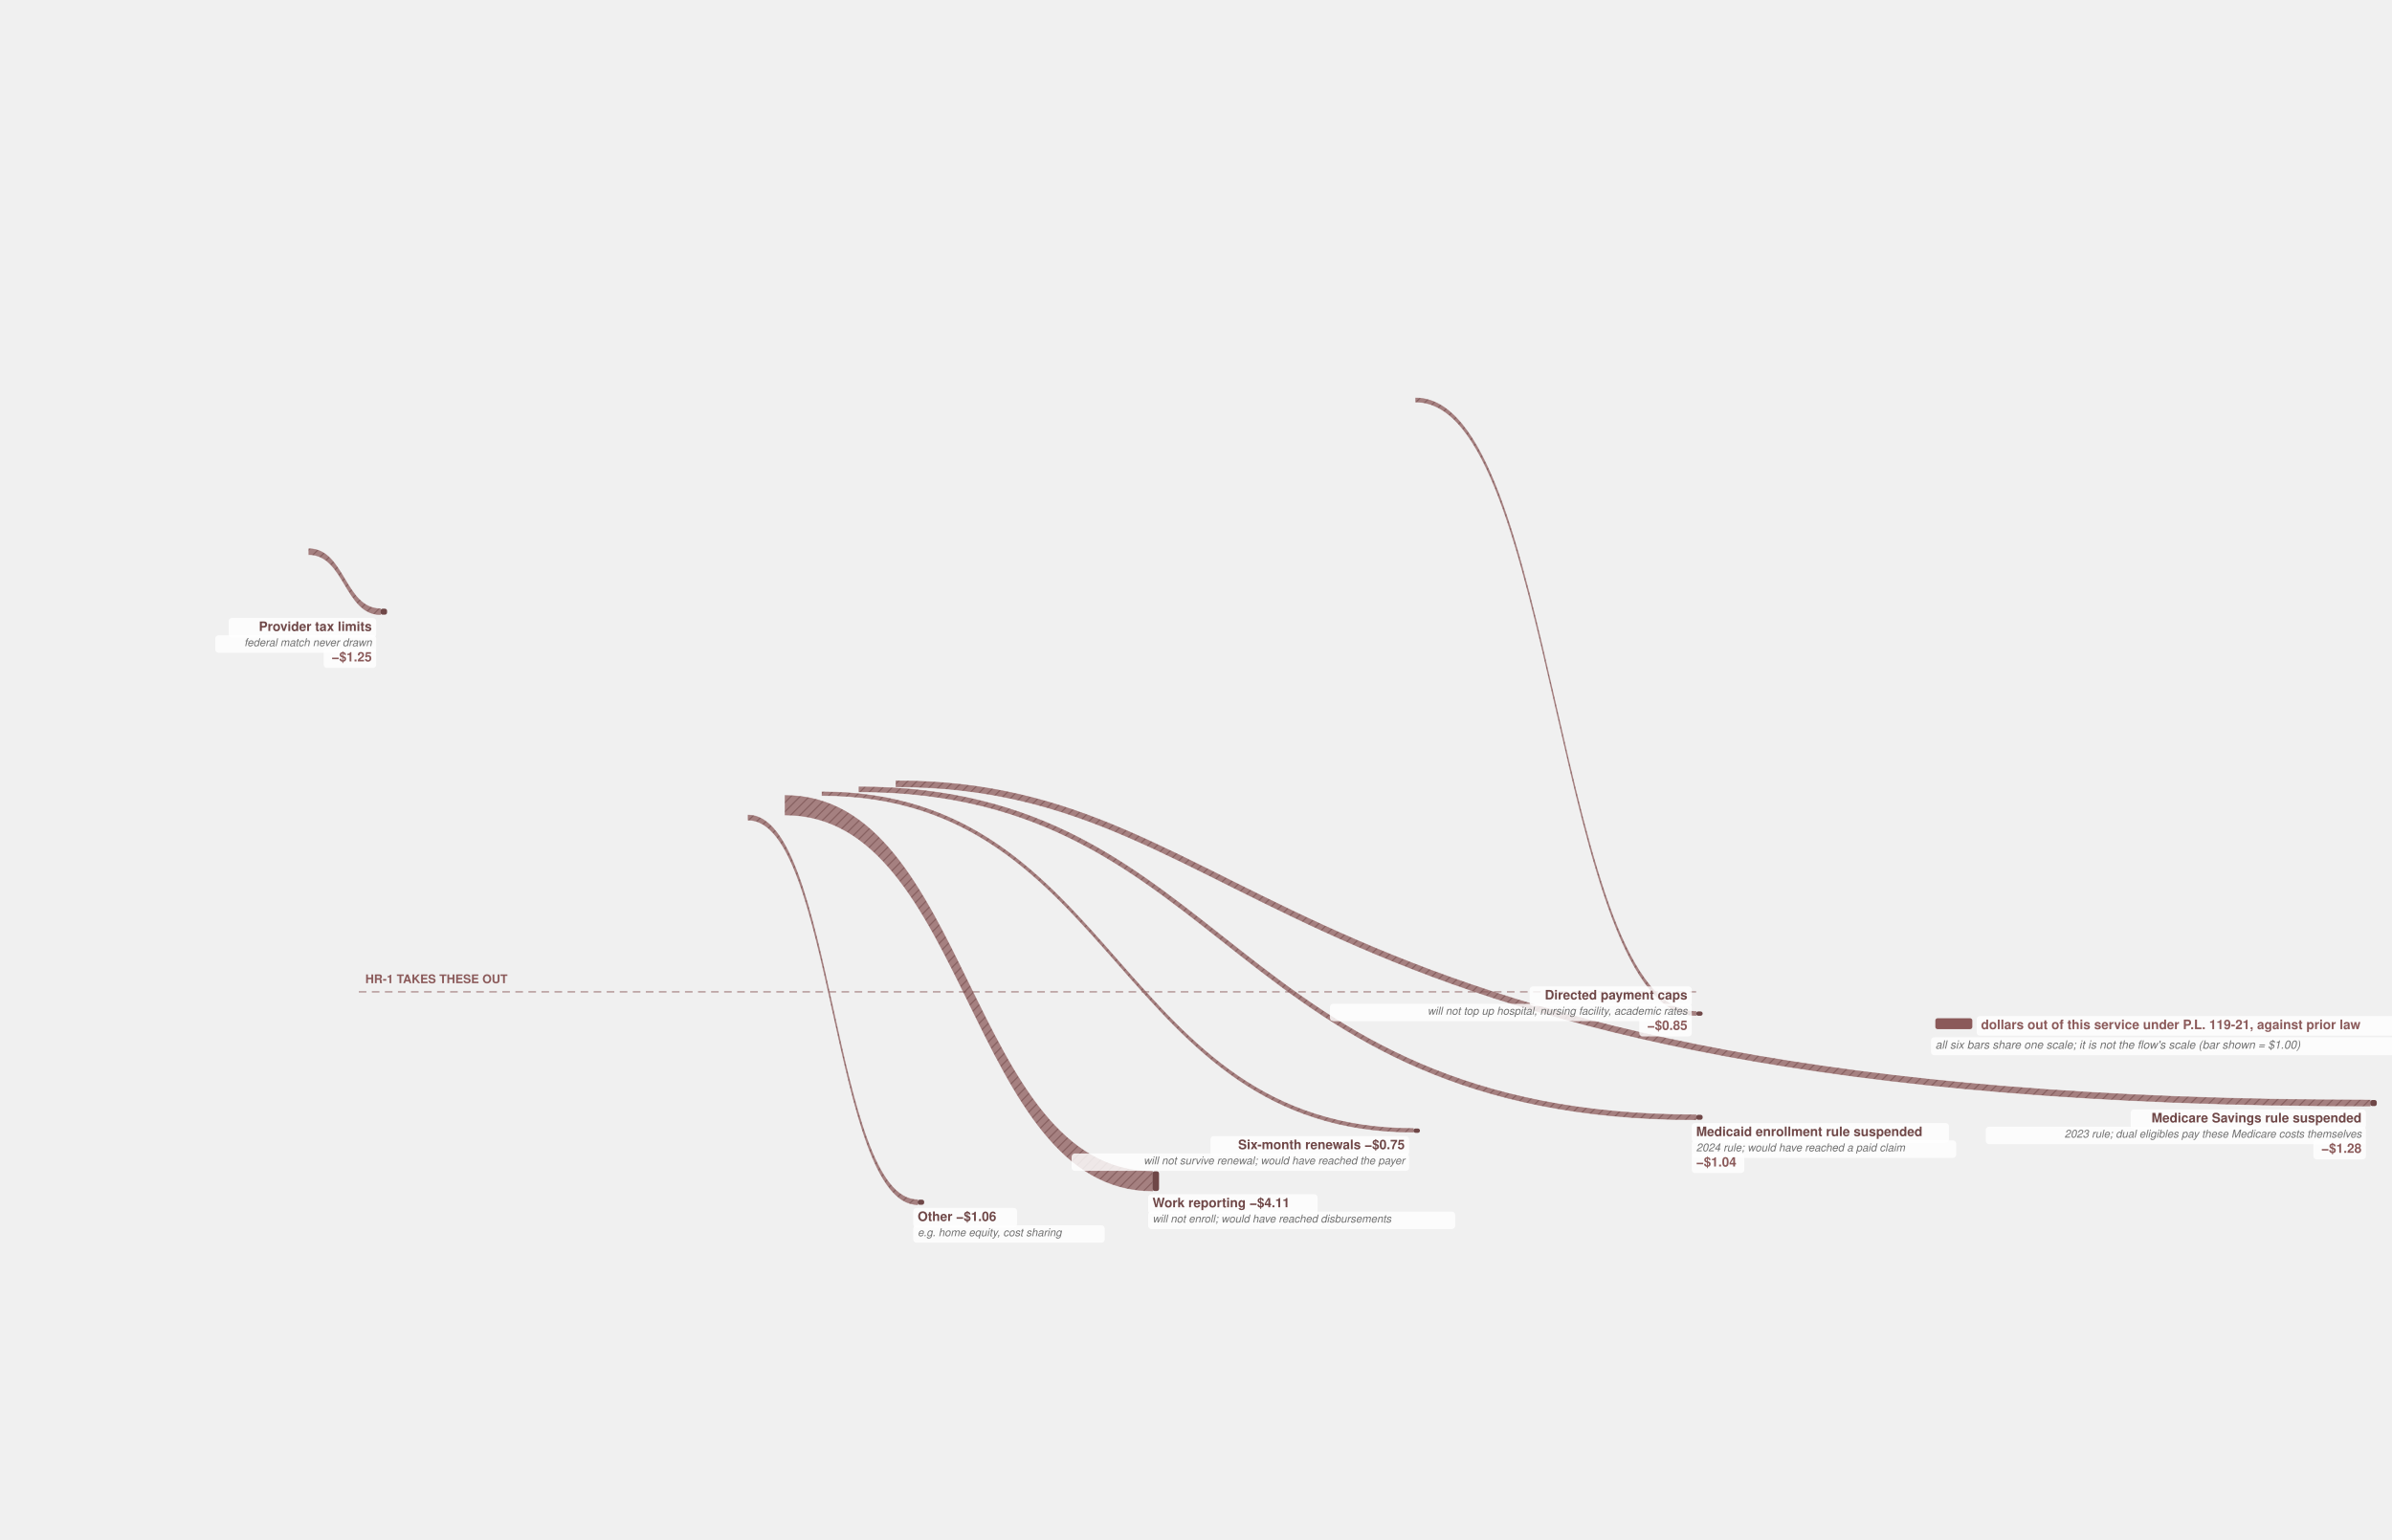
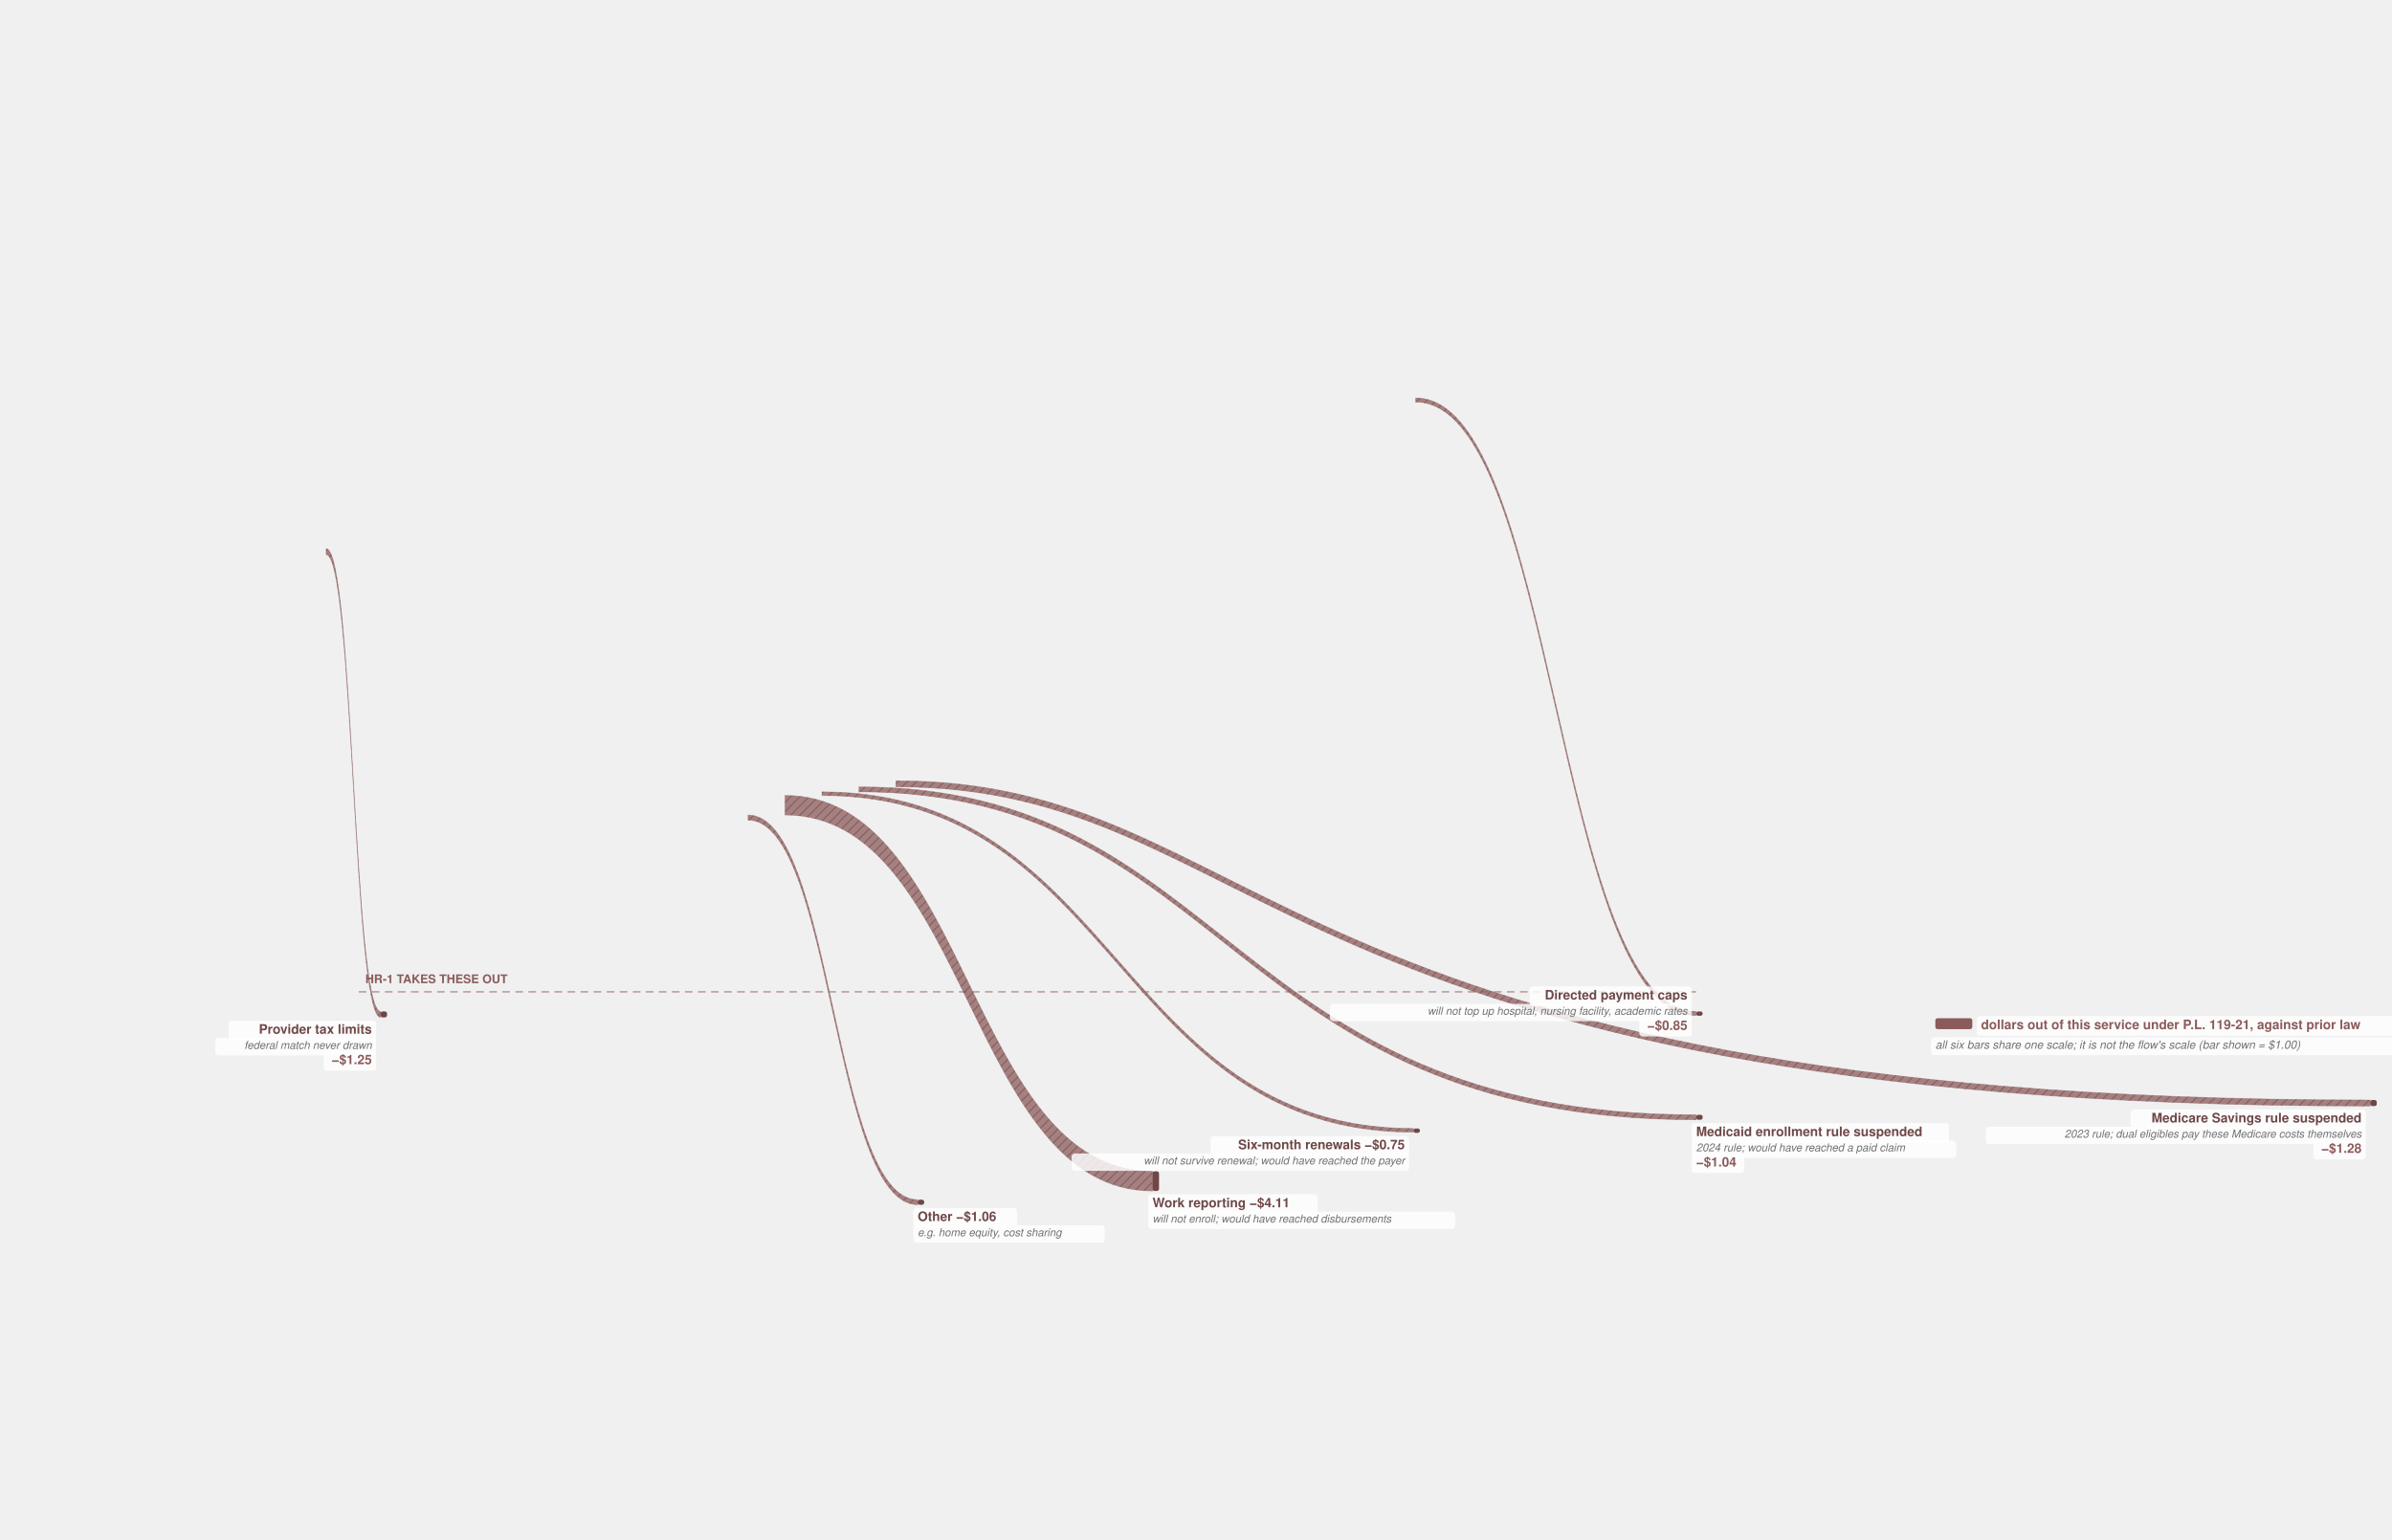
<svg xmlns="http://www.w3.org/2000/svg" viewBox="0 0 2200 1416" width="100%">
  <g id="baseline" display="none">
</g>
  <g id="overlay-hr1">
    <defs>
      <pattern id="hr1hatch" width="6" height="6" patternUnits="userSpaceOnUse" patternTransform="rotate(45)">
        <line x1="0" y1="0" x2="0" y2="6" stroke="#6f4747" stroke-width="2.1" stroke-opacity="0.55" />
      </pattern>
    </defs>
    <line x1="330" y1="912.5" x2="1560" y2="912.5" stroke="#8B5A5A" stroke-width="1.1" stroke-dasharray="7 5" stroke-opacity="0.7" />
    <text x="336.0" y="904.5" font-family="Segoe UI, Helvetica, Arial, sans-serif" font-size="11" fill="#8B5A5A" text-anchor="start" font-weight="bold">HR-1 TAKES THESE OUT</text>
-     <path d="M284.0,504.8 C317.0,504.8 317.0,560.0 350.0,560.0 L350.0,565.5 C317.0,565.5 317.0,510.3 284.0,510.3 Z" fill="#8B5A5A" fill-opacity="0.74" stroke="#8B5A5A" stroke-opacity="0.45" stroke-width="0.6" />
-     <path d="M284.0,504.8 C317.0,504.8 317.0,560.0 350.0,560.0 L350.0,565.5 C317.0,565.5 317.0,510.3 284.0,510.3 Z" fill="url(#hr1hatch)" />
-     <rect x="350.0" y="560.0" width="6.0" height="5.5" rx="2" fill="#6f4747" fill-opacity="1.0" />
-     <rect x="210.3" y="568.5" width="135.7" height="18.0" rx="3" fill="#ffffff" fill-opacity="0.82" />
-     <text x="342.0" y="580.5" font-family="Segoe UI, Helvetica, Arial, sans-serif" font-size="12" fill="#6f4747" text-anchor="end" font-weight="bold">Provider tax limits</text>
-     <rect x="198.0" y="584.5" width="148.0" height="16.0" rx="3" fill="#ffffff" fill-opacity="0.82" />
-     <text x="342.0" y="594.5" font-family="Segoe UI, Helvetica, Arial, sans-serif" font-size="10" fill="#6f6f6f" text-anchor="end" font-weight="normal" font-style="italic">federal match never drawn</text>
-     <rect x="297.7" y="596.5" width="48.3" height="18.0" rx="3" fill="#ffffff" fill-opacity="0.82" />
-     <text x="342.0" y="608.5" font-family="Segoe UI, Helvetica, Arial, sans-serif" font-size="12" fill="#8B5A5A" text-anchor="end" font-weight="bold">−$1.25</text>
-     <path d="M688.0,749.8 C766.0,749.8 766.0,1103.7 844.0,1103.7 L844.0,1108.3 C766.0,1108.3 766.0,754.5 688.0,754.5 Z" fill="#8B5A5A" fill-opacity="0.74" stroke="#8B5A5A" stroke-opacity="0.45" stroke-width="0.6" />
+     <path d="M300.0,504.8 C325.0,504.8 325.0,930.5 350.0,930.5 L350.0,936.0 C325.0,936.0 325.0,510.3 300.0,510.3 Z" fill="#8B5A5A" fill-opacity="0.74" stroke="#8B5A5A" stroke-opacity="0.45" stroke-width="0.6" data-trace="Provider tax limits" data-kind="provision" data-val="1.2499" />
+     <path d="M300.0,504.8 C325.0,504.8 325.0,930.5 350.0,930.5 L350.0,936.0 C325.0,936.0 325.0,510.3 300.0,510.3 Z" fill="url(#hr1hatch)" />
+     <rect x="350.0" y="930.5" width="6.0" height="5.5" rx="2" fill="#6f4747" fill-opacity="1.0" />
+     <rect x="210.3" y="939.0" width="135.7" height="18.0" rx="3" fill="#ffffff" fill-opacity="0.82" />
+     <text x="342.0" y="951.0" font-family="Segoe UI, Helvetica, Arial, sans-serif" font-size="12" fill="#6f4747" text-anchor="end" font-weight="bold">Provider tax limits</text>
+     <rect x="198.0" y="955.0" width="148.0" height="16.0" rx="3" fill="#ffffff" fill-opacity="0.82" />
+     <text x="342.0" y="965.0" font-family="Segoe UI, Helvetica, Arial, sans-serif" font-size="10" fill="#6f6f6f" text-anchor="end" font-weight="normal" font-style="italic">federal match never drawn</text>
+     <rect x="297.7" y="967.0" width="48.3" height="18.0" rx="3" fill="#ffffff" fill-opacity="0.82" />
+     <text x="342.0" y="979.0" font-family="Segoe UI, Helvetica, Arial, sans-serif" font-size="12" fill="#8B5A5A" text-anchor="end" font-weight="bold">−$1.25</text>
+     <path d="M688.0,749.8 C766.0,749.8 766.0,1103.7 844.0,1103.7 L844.0,1108.3 C766.0,1108.3 766.0,754.5 688.0,754.5 Z" fill="#8B5A5A" fill-opacity="0.74" stroke="#8B5A5A" stroke-opacity="0.45" stroke-width="0.6" data-trace="Everything else" data-kind="provision" data-val="1.0587" />
    <path d="M688.0,749.8 C766.0,749.8 766.0,1103.7 844.0,1103.7 L844.0,1108.3 C766.0,1108.3 766.0,754.5 688.0,754.5 Z" fill="url(#hr1hatch)" />
    <rect x="844.0" y="1103.7" width="6.0" height="4.7" rx="2" fill="#6f4747" fill-opacity="1.0" />
    <rect x="840.0" y="1111.3" width="95.4" height="18.0" rx="3" fill="#ffffff" fill-opacity="0.82" />
    <text x="844.0" y="1123.3" font-family="Segoe UI, Helvetica, Arial, sans-serif" font-size="12" fill="#6f4747" text-anchor="start" font-weight="bold">Other  −$1.06</text>
    <rect x="840.0" y="1127.3" width="176.0" height="16.0" rx="3" fill="#ffffff" fill-opacity="0.82" />
    <text x="844.0" y="1137.3" font-family="Segoe UI, Helvetica, Arial, sans-serif" font-size="10" fill="#6f6f6f" text-anchor="start" font-weight="normal" font-style="italic">e.g. home equity, cost sharing</text>
-     <path d="M722.0,731.8 C891.0,731.8 891.0,1077.6 1060.0,1077.6 L1060.0,1095.7 C891.0,1095.7 891.0,749.8 722.0,749.8 Z" fill="#8B5A5A" fill-opacity="0.74" stroke="#8B5A5A" stroke-opacity="0.45" stroke-width="0.6" />
+     <path d="M722.0,731.8 C891.0,731.8 891.0,1077.6 1060.0,1077.6 L1060.0,1095.7 C891.0,1095.7 891.0,749.8 722.0,749.8 Z" fill="#8B5A5A" fill-opacity="0.74" stroke="#8B5A5A" stroke-opacity="0.45" stroke-width="0.6" data-trace="Work reporting" data-kind="provision" data-val="4.1061" />
    <path d="M722.0,731.8 C891.0,731.8 891.0,1077.6 1060.0,1077.6 L1060.0,1095.7 C891.0,1095.7 891.0,749.8 722.0,749.8 Z" fill="url(#hr1hatch)" />
    <rect x="1060.0" y="1077.6" width="6.0" height="18.1" rx="2" fill="#6f4747" fill-opacity="1.0" />
    <rect x="1056.0" y="1098.7" width="155.8" height="18.0" rx="3" fill="#ffffff" fill-opacity="0.82" />
    <text x="1060.0" y="1110.7" font-family="Segoe UI, Helvetica, Arial, sans-serif" font-size="12" fill="#6f4747" text-anchor="start" font-weight="bold">Work reporting  −$4.11</text>
    <rect x="1056.0" y="1114.7" width="282.4" height="16.0" rx="3" fill="#ffffff" fill-opacity="0.82" />
    <text x="1060.0" y="1124.7" font-family="Segoe UI, Helvetica, Arial, sans-serif" font-size="10" fill="#6f6f6f" text-anchor="start" font-weight="normal" font-style="italic">will not enroll; would have reached disbursements</text>
-     <path d="M756.0,728.5 C1028.0,728.5 1028.0,1038.2 1300.0,1038.2 L1300.0,1041.6 C1028.0,1041.6 1028.0,731.9 756.0,731.9 Z" fill="#8B5A5A" fill-opacity="0.74" stroke="#8B5A5A" stroke-opacity="0.45" stroke-width="0.6" />
+     <path d="M756.0,728.5 C1028.0,728.5 1028.0,1038.2 1300.0,1038.2 L1300.0,1041.6 C1028.0,1041.6 1028.0,731.9 756.0,731.9 Z" fill="#8B5A5A" fill-opacity="0.74" stroke="#8B5A5A" stroke-opacity="0.45" stroke-width="0.6" data-trace="Six-month renewals" data-kind="provision" data-val="0.7513" />
    <path d="M756.0,728.5 C1028.0,728.5 1028.0,1038.2 1300.0,1038.2 L1300.0,1041.6 C1028.0,1041.6 1028.0,731.9 756.0,731.9 Z" fill="url(#hr1hatch)" />
    <rect x="1300.0" y="1038.2" width="6.0" height="4.0" rx="2" fill="#6f4747" fill-opacity="1.0" />
    <rect x="1113.3" y="1045.2" width="182.7" height="18.0" rx="3" fill="#ffffff" fill-opacity="0.82" />
    <text x="1292.0" y="1057.2" font-family="Segoe UI, Helvetica, Arial, sans-serif" font-size="12" fill="#6f4747" text-anchor="end" font-weight="bold">Six-month renewals  −$0.75</text>
    <rect x="985.6" y="1061.2" width="310.4" height="16.0" rx="3" fill="#ffffff" fill-opacity="0.82" />
    <text x="1292.0" y="1071.2" font-family="Segoe UI, Helvetica, Arial, sans-serif" font-size="10" fill="#6f6f6f" text-anchor="end" font-weight="normal" font-style="italic">will not survive renewal; would have reached the payer</text>
-     <path d="M790.0,723.9 C1130.0,723.9 1130.0,1025.6 1560.0,1025.6 L1560.0,1030.2 C1130.0,1030.2 1130.0,728.5 790.0,728.5 Z" fill="#8B5A5A" fill-opacity="0.74" stroke="#8B5A5A" stroke-opacity="0.45" stroke-width="0.6" />
+     <path d="M790.0,723.9 C1130.0,723.9 1130.0,1025.6 1560.0,1025.6 L1560.0,1030.2 C1130.0,1030.2 1130.0,728.5 790.0,728.5 Z" fill="#8B5A5A" fill-opacity="0.74" stroke="#8B5A5A" stroke-opacity="0.45" stroke-width="0.6" data-trace="Blocked Medicaid enrollment rule" data-kind="provision" data-val="1.0396" />
    <path d="M790.0,723.9 C1130.0,723.9 1130.0,1025.6 1560.0,1025.6 L1560.0,1030.2 C1130.0,1030.2 1130.0,728.5 790.0,728.5 Z" fill="url(#hr1hatch)" />
    <rect x="1560.0" y="1025.6" width="6.0" height="4.6" rx="2" fill="#6f4747" fill-opacity="1.0" />
    <rect x="1556.0" y="1033.2" width="236.5" height="18.0" rx="3" fill="#ffffff" fill-opacity="0.82" />
    <text x="1560.0" y="1045.2" font-family="Segoe UI, Helvetica, Arial, sans-serif" font-size="12" fill="#6f4747" text-anchor="start" font-weight="bold">Medicaid enrollment rule suspended</text>
    <rect x="1556.0" y="1049.2" width="243.2" height="16.0" rx="3" fill="#ffffff" fill-opacity="0.82" />
    <text x="1560.0" y="1059.2" font-family="Segoe UI, Helvetica, Arial, sans-serif" font-size="10" fill="#6f6f6f" text-anchor="start" font-weight="normal" font-style="italic">2024 rule; would have reached a paid claim</text>
    <rect x="1556.0" y="1061.2" width="48.3" height="18.0" rx="3" fill="#ffffff" fill-opacity="0.82" />
    <text x="1560.0" y="1073.2" font-family="Segoe UI, Helvetica, Arial, sans-serif" font-size="12" fill="#8B5A5A" text-anchor="start" font-weight="bold">−$1.04</text>
-     <path d="M824.0,718.3 C1164.0,718.3 1164.0,1012.0 2180.0,1012.0 L2180.0,1017.6 C1164.0,1017.6 1164.0,723.9 824.0,723.9 Z" fill="#8B5A5A" fill-opacity="0.74" stroke="#8B5A5A" stroke-opacity="0.45" stroke-width="0.6" />
+     <path d="M824.0,718.3 C1164.0,718.3 1164.0,1012.0 2180.0,1012.0 L2180.0,1017.6 C1164.0,1017.6 1164.0,723.9 824.0,723.9 Z" fill="#8B5A5A" fill-opacity="0.74" stroke="#8B5A5A" stroke-opacity="0.45" stroke-width="0.6" data-trace="Blocked senior enrollment rule" data-kind="provision" data-val="1.2801" />
    <path d="M824.0,718.3 C1164.0,718.3 1164.0,1012.0 2180.0,1012.0 L2180.0,1017.6 C1164.0,1017.6 1164.0,723.9 824.0,723.9 Z" fill="url(#hr1hatch)" />
    <rect x="2180.0" y="1012.0" width="6.0" height="5.6" rx="2" fill="#6f4747" fill-opacity="1.0" />
    <rect x="1959.7" y="1020.6" width="216.3" height="18.0" rx="3" fill="#ffffff" fill-opacity="0.82" />
    <text x="2172.0" y="1032.6" font-family="Segoe UI, Helvetica, Arial, sans-serif" font-size="12" fill="#6f4747" text-anchor="end" font-weight="bold">Medicare Savings rule suspended</text>
    <rect x="1826.4" y="1036.6" width="349.6" height="16.0" rx="3" fill="#ffffff" fill-opacity="0.82" />
    <text x="2172.0" y="1046.6" font-family="Segoe UI, Helvetica, Arial, sans-serif" font-size="10" fill="#6f6f6f" text-anchor="end" font-weight="normal" font-style="italic">2023 rule; dual eligibles pay these Medicare costs themselves</text>
    <rect x="2127.7" y="1048.6" width="48.3" height="18.0" rx="3" fill="#ffffff" fill-opacity="0.82" />
    <text x="2172.0" y="1060.6" font-family="Segoe UI, Helvetica, Arial, sans-serif" font-size="12" fill="#8B5A5A" text-anchor="end" font-weight="bold">−$1.28</text>
-     <path d="M1302.0,366.1 C1431.0,366.1 1431.0,930.5 1560.0,930.5 L1560.0,934.3 C1431.0,934.3 1431.0,369.9 1302.0,369.9 Z" fill="#8B5A5A" fill-opacity="0.74" stroke="#8B5A5A" stroke-opacity="0.45" stroke-width="0.6" />
+     <path d="M1302.0,366.1 C1431.0,366.1 1431.0,930.5 1560.0,930.5 L1560.0,934.3 C1431.0,934.3 1431.0,369.9 1302.0,369.9 Z" fill="#8B5A5A" fill-opacity="0.74" stroke="#8B5A5A" stroke-opacity="0.45" stroke-width="0.6" data-trace="Directed payment caps" data-kind="provision" data-val="0.8517" />
    <path d="M1302.0,366.1 C1431.0,366.1 1431.0,930.5 1560.0,930.5 L1560.0,934.3 C1431.0,934.3 1431.0,369.9 1302.0,369.9 Z" fill="url(#hr1hatch)" />
    <rect x="1560.0" y="930.5" width="6.0" height="4.0" rx="2" fill="#6f4747" fill-opacity="1.0" />
    <rect x="1406.9" y="907.5" width="149.1" height="18.0" rx="3" fill="#ffffff" fill-opacity="0.82" />
    <text x="1552.0" y="919.5" font-family="Segoe UI, Helvetica, Arial, sans-serif" font-size="12" fill="#6f4747" text-anchor="end" font-weight="bold">Directed payment caps</text>
    <rect x="1223.2" y="923.5" width="332.8" height="16.0" rx="3" fill="#ffffff" fill-opacity="0.82" />
    <text x="1552.0" y="933.5" font-family="Segoe UI, Helvetica, Arial, sans-serif" font-size="10" fill="#6f6f6f" text-anchor="end" font-weight="normal" font-style="italic">will not top up hospital, nursing facility, academic rates</text>
    <rect x="1507.7" y="935.5" width="48.3" height="18.0" rx="3" fill="#ffffff" fill-opacity="0.82" />
    <text x="1552.0" y="947.5" font-family="Segoe UI, Helvetica, Arial, sans-serif" font-size="12" fill="#8B5A5A" text-anchor="end" font-weight="bold">−$0.85</text>
    <rect x="1780.0" y="936.8" width="34.0" height="10.0" rx="2" fill="#8B5A5A" fill-opacity="1.0" />
    <rect x="1818.0" y="934.8" width="438.1" height="18.0" rx="3" fill="#ffffff" fill-opacity="0.82" />
    <text x="1822.0" y="946.8" font-family="Segoe UI, Helvetica, Arial, sans-serif" font-size="12" fill="#8B5A5A" text-anchor="start" font-weight="bold">dollars out of this service under P.L. 119-21, against prior law</text>
    <rect x="1776.0" y="954.3" width="454.9" height="16.5" rx="3" fill="#ffffff" fill-opacity="0.82" />
    <text x="1780.0" y="964.8" font-family="Segoe UI, Helvetica, Arial, sans-serif" font-size="10.5" fill="#6f6f6f" text-anchor="start" font-weight="normal" font-style="italic">all six bars share one scale; it is not the flow's scale (bar shown = $1.00)</text>
  </g>
</svg>
